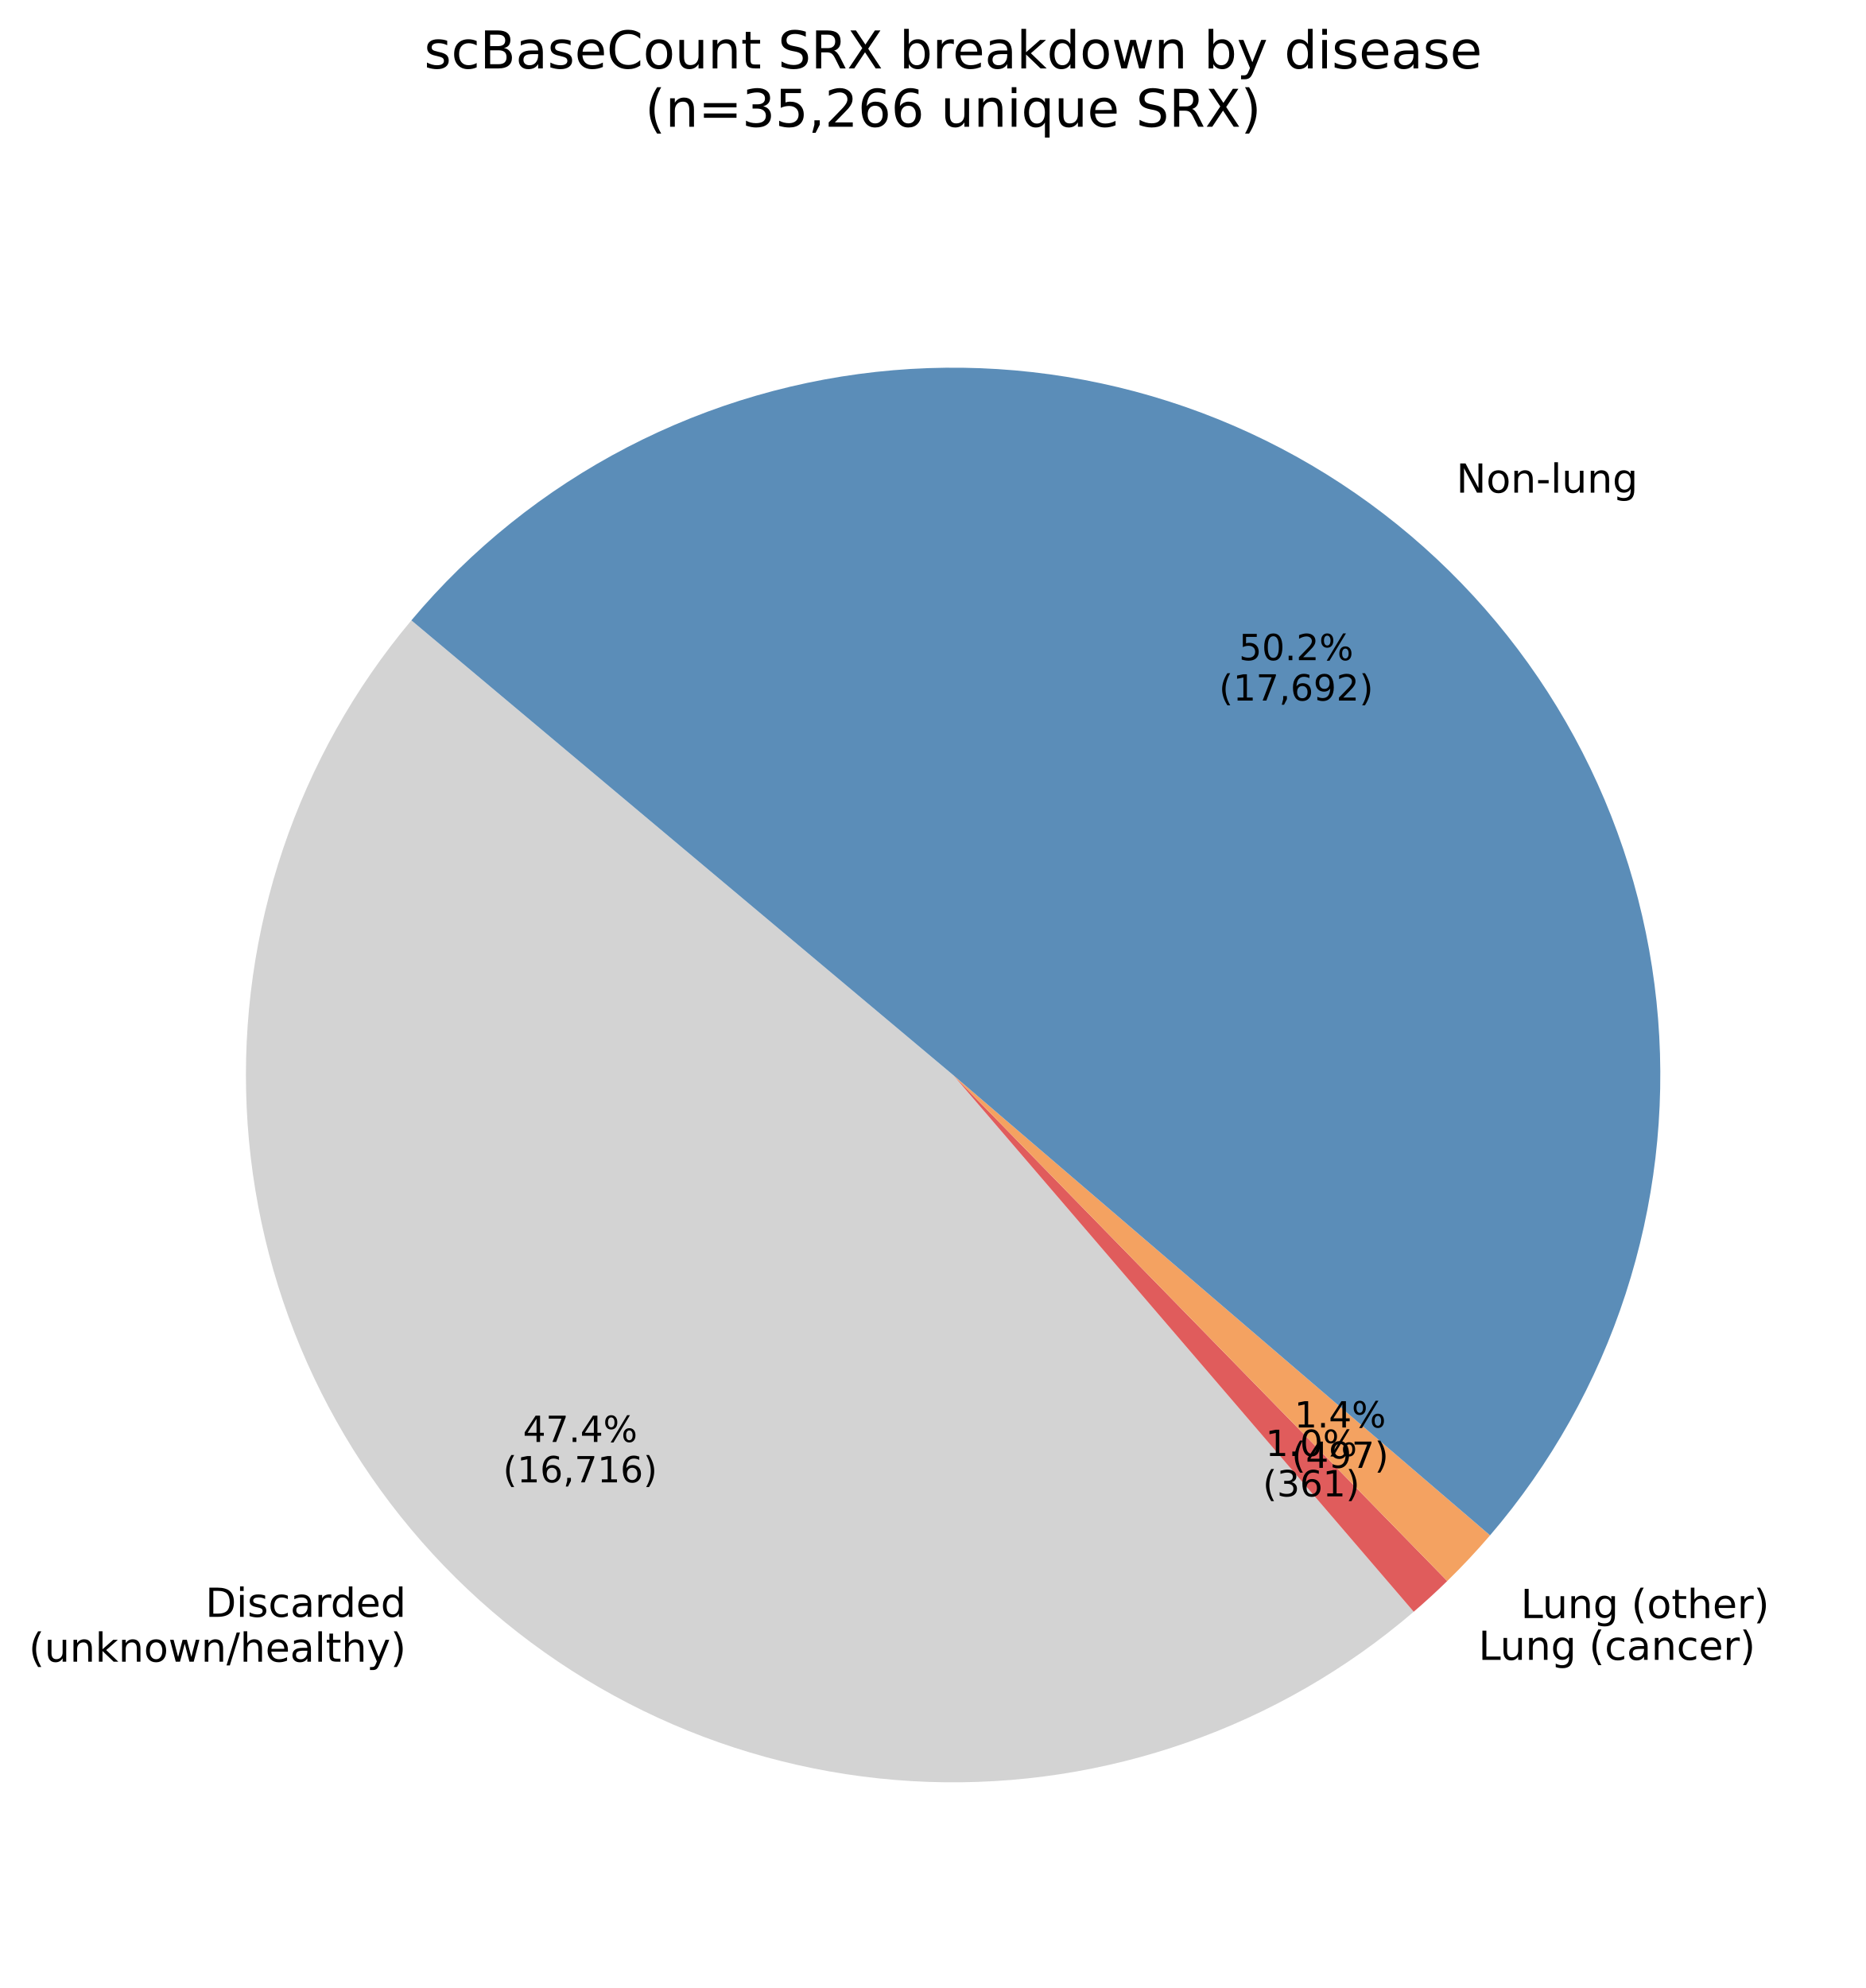
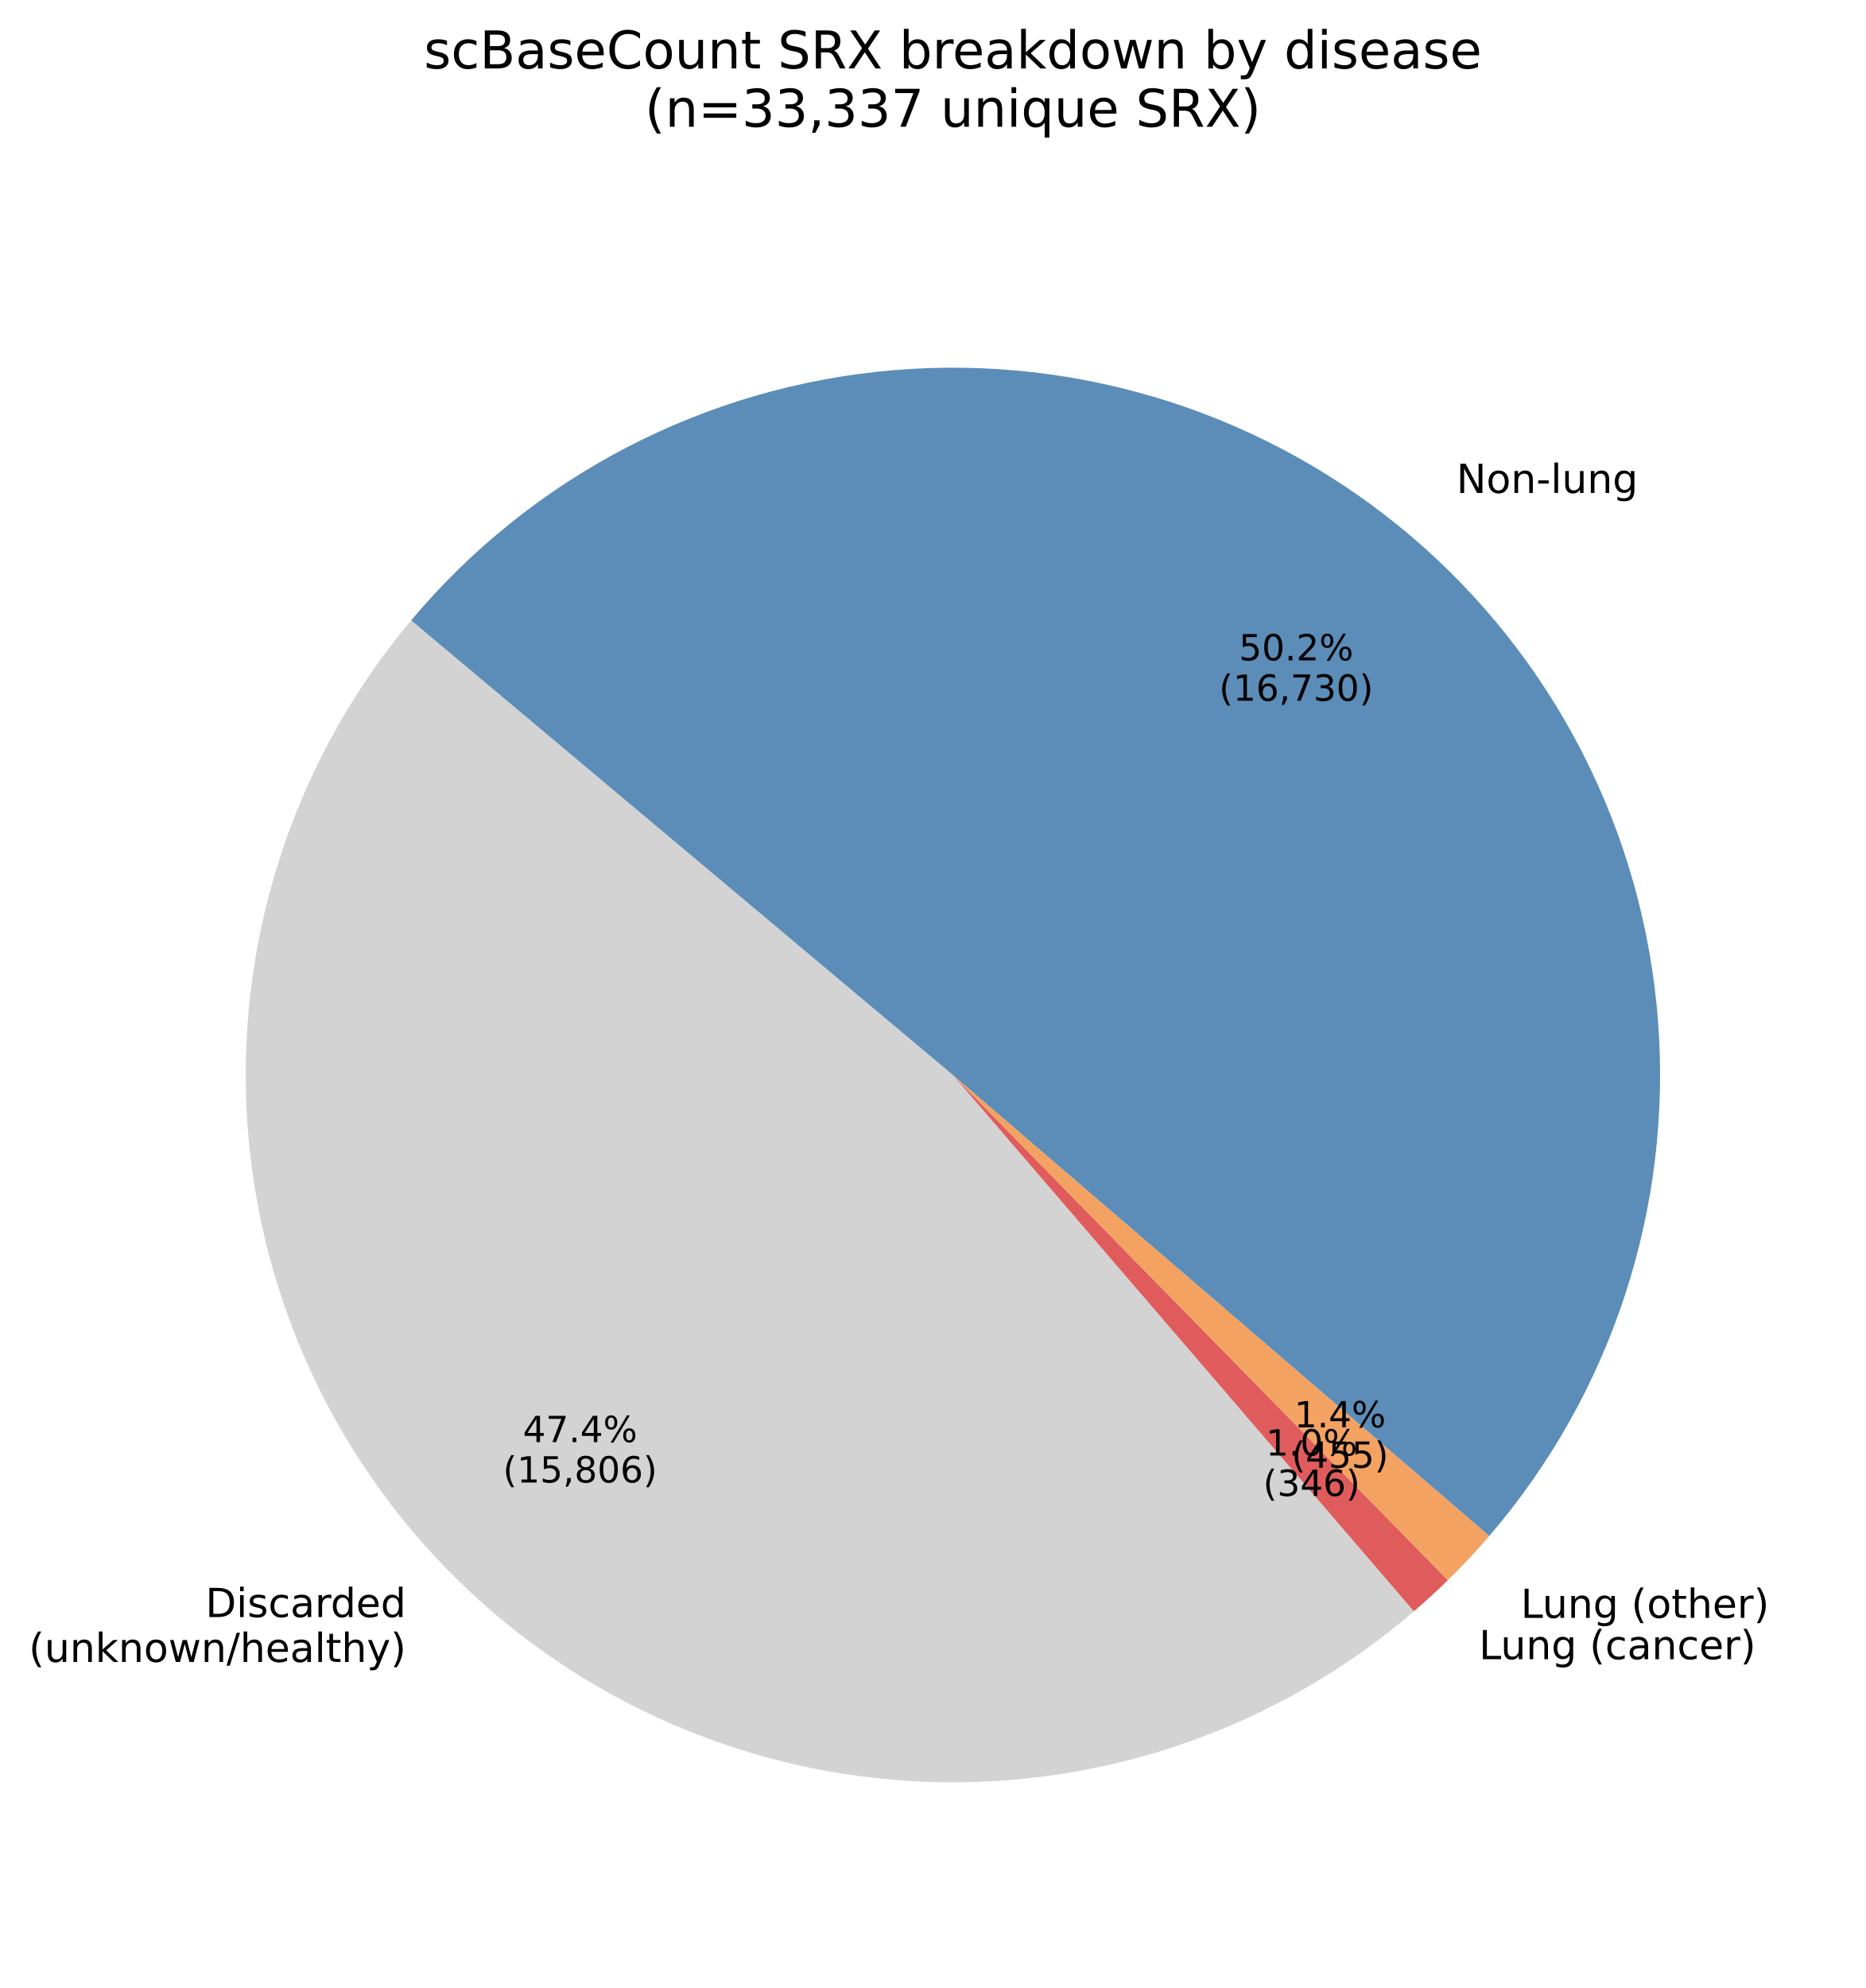
- <svg xmlns="http://www.w3.org/2000/svg" xmlns:xlink="http://www.w3.org/1999/xlink" width="465.801pt" height="496.179pt" viewBox="0 0 465.801 496.179" version="1.1">
+ <svg xmlns="http://www.w3.org/2000/svg" xmlns:xlink="http://www.w3.org/1999/xlink" width="465.744pt" height="496.179pt" viewBox="0 0 465.744 496.179" version="1.1">
  <defs>
    <style type="text/css">*{stroke-linejoin: round; stroke-linecap: butt}</style>
  </defs>
  <g id="figure_1">
    <g id="patch_1">
-       <path d="M 0 496.179  L 465.801 496.179  L 465.801 0  L 0 0  z " style="fill: #ffffff" />
+       <path d="M 0 496.179  L 465.744 496.179  L 465.744 0  L 0 0  z " style="fill: #ffffff" />
    </g>
    <g id="axes_1">
      <g id="patch_2">
-         <path d="M 102.693 154.831  C 74.209 188.777 59.525 232.234 61.581 276.499  C 63.638 320.765 82.287 362.673 113.796 393.832  C 145.305 424.991 187.418 443.172 231.704 444.735  C 275.99 446.297 319.28 431.129 352.906 402.269  L 237.929 268.307  z " style="fill: #d3d3d3" />
+         <path d="M 102.637 154.831  C 74.145 188.786 59.461 232.258 61.527 276.535  C 63.593 320.813 82.261 362.728 113.791 393.883  C 145.321 425.038 187.457 443.203 231.756 444.739  C 276.055 446.274 319.348 431.071 352.96 402.174  L 237.872 268.307  z " style="fill: #d3d3d3" />
      </g>
      <g id="patch_3">
-         <path d="M 352.906 402.269  C 354.343 401.036 355.759 399.78 357.154 398.502  C 358.55 397.224 359.925 395.924 361.279 394.602  L 237.929 268.307  z " style="fill: #e05c5c" />
+         <path d="M 352.96 402.174  C 354.415 400.924 355.849 399.649 357.262 398.351  C 358.676 397.054 360.068 395.733 361.438 394.39  L 237.872 268.307  z " style="fill: #e05c5c" />
      </g>
      <g id="patch_4">
-         <path d="M 361.279 394.602  C 363.143 392.781 364.966 390.92 366.748 389.018  C 368.529 387.117 370.269 385.177 371.964 383.199  L 237.929 268.307  z " style="fill: #f4a261" />
+         <path d="M 361.438 394.39  C 363.241 392.624 365.005 390.819 366.729 388.978  C 368.454 387.136 370.139 385.257 371.784 383.343  L 237.872 268.307  z " style="fill: #f4a261" />
      </g>
      <g id="patch_5">
-         <path d="M 371.964 383.199  C 387.102 365.538 398.602 345.058 405.8 322.939  C 412.999 300.82 415.755 277.495 413.91 254.308  C 412.066 231.12 405.657 208.524 395.052 187.822  C 384.447 167.119 369.854 148.715 352.114 133.67  C 334.374 118.625 313.834 107.233 291.678 100.151  C 269.521 93.069 246.182 90.435 223.005 92.401  C 199.827 94.368 177.265 100.896 156.618 111.609  C 135.972 122.323 117.645 137.012 102.693 154.831  L 237.929 268.307  z " style="fill: #5b8db8" />
+         <path d="M 371.784 383.343  C 386.946 365.693 398.47 345.218 405.692 323.098  C 412.914 300.978 415.692 277.647 413.865 254.45  C 412.039 231.253 405.644 208.645 395.049 187.928  C 384.455 167.211 369.868 148.791 352.13 133.731  C 334.392 118.672 313.851 107.266 291.69 100.173  C 269.528 93.079 246.182 90.437 222.996 92.397  C 199.81 94.358 177.239 100.884 156.583 111.598  C 135.928 122.313 117.594 137.006 102.637 154.831  L 237.872 268.307  z " style="fill: #5b8db8" />
      </g>
      <g id="matplotlib.axis_1" />
      <g id="matplotlib.axis_2" />
      <g id="text_1">
-         <g transform="translate(51.28281 403.5454) scale(0.1 -0.1)">
+         <g transform="translate(51.28281 403.6013) scale(0.1 -0.1)">
          <defs>
            <path id="DejaVuSans-44" d="M 1259 4147  L 1259 519  L 2022 519  Q 2988 519 3436 956  Q 3884 1394 3884 2338  Q 3884 3275 3436 3711  Q 2988 4147 2022 4147  L 1259 4147  z M 628 4666  L 1925 4666  Q 3281 4666 3915 4102  Q 4550 3538 4550 2338  Q 4550 1131 3912 565  Q 3275 0 1925 0  L 628 0  L 628 4666  z " transform="scale(0.015625)" />
            <path id="DejaVuSans-69" d="M 603 3500  L 1178 3500  L 1178 0  L 603 0  L 603 3500  z M 603 4863  L 1178 4863  L 1178 4134  L 603 4134  L 603 4863  z " transform="scale(0.015625)" />
            <path id="DejaVuSans-73" d="M 2834 3397  L 2834 2853  Q 2591 2978 2328 3040  Q 2066 3103 1784 3103  Q 1356 3103 1142 2972  Q 928 2841 928 2578  Q 928 2378 1081 2264  Q 1234 2150 1697 2047  L 1894 2003  Q 2506 1872 2764 1633  Q 3022 1394 3022 966  Q 3022 478 2636 193  Q 2250 -91 1575 -91  Q 1294 -91 989 -36  Q 684 19 347 128  L 347 722  Q 666 556 975 473  Q 1284 391 1588 391  Q 1994 391 2212 530  Q 2431 669 2431 922  Q 2431 1156 2273 1281  Q 2116 1406 1581 1522  L 1381 1569  Q 847 1681 609 1914  Q 372 2147 372 2553  Q 372 3047 722 3315  Q 1072 3584 1716 3584  Q 2034 3584 2315 3537  Q 2597 3491 2834 3397  z " transform="scale(0.015625)" />
            <path id="DejaVuSans-63" d="M 3122 3366  L 3122 2828  Q 2878 2963 2633 3030  Q 2388 3097 2138 3097  Q 1578 3097 1268 2742  Q 959 2388 959 1747  Q 959 1106 1268 751  Q 1578 397 2138 397  Q 2388 397 2633 464  Q 2878 531 3122 666  L 3122 134  Q 2881 22 2623 -34  Q 2366 -91 2075 -91  Q 1284 -91 818 406  Q 353 903 353 1747  Q 353 2603 823 3093  Q 1294 3584 2113 3584  Q 2378 3584 2631 3529  Q 2884 3475 3122 3366  z " transform="scale(0.015625)" />
            <path id="DejaVuSans-61" d="M 2194 1759  Q 1497 1759 1228 1600  Q 959 1441 959 1056  Q 959 750 1161 570  Q 1363 391 1709 391  Q 2188 391 2477 730  Q 2766 1069 2766 1631  L 2766 1759  L 2194 1759  z M 3341 1997  L 3341 0  L 2766 0  L 2766 531  Q 2569 213 2275 61  Q 1981 -91 1556 -91  Q 1019 -91 701 211  Q 384 513 384 1019  Q 384 1609 779 1909  Q 1175 2209 1959 2209  L 2766 2209  L 2766 2266  Q 2766 2663 2505 2880  Q 2244 3097 1772 3097  Q 1472 3097 1187 3025  Q 903 2953 641 2809  L 641 3341  Q 956 3463 1253 3523  Q 1550 3584 1831 3584  Q 2591 3584 2966 3190  Q 3341 2797 3341 1997  z " transform="scale(0.015625)" />
            <path id="DejaVuSans-72" d="M 2631 2963  Q 2534 3019 2420 3045  Q 2306 3072 2169 3072  Q 1681 3072 1420 2755  Q 1159 2438 1159 1844  L 1159 0  L 581 0  L 581 3500  L 1159 3500  L 1159 2956  Q 1341 3275 1631 3429  Q 1922 3584 2338 3584  Q 2397 3584 2469 3576  Q 2541 3569 2628 3553  L 2631 2963  z " transform="scale(0.015625)" />
            <path id="DejaVuSans-64" d="M 2906 2969  L 2906 4863  L 3481 4863  L 3481 0  L 2906 0  L 2906 525  Q 2725 213 2448 61  Q 2172 -91 1784 -91  Q 1150 -91 751 415  Q 353 922 353 1747  Q 353 2572 751 3078  Q 1150 3584 1784 3584  Q 2172 3584 2448 3432  Q 2725 3281 2906 2969  z M 947 1747  Q 947 1113 1208 752  Q 1469 391 1925 391  Q 2381 391 2643 752  Q 2906 1113 2906 1747  Q 2906 2381 2643 2742  Q 2381 3103 1925 3103  Q 1469 3103 1208 2742  Q 947 2381 947 1747  z " transform="scale(0.015625)" />
            <path id="DejaVuSans-65" d="M 3597 1894  L 3597 1613  L 953 1613  Q 991 1019 1311 708  Q 1631 397 2203 397  Q 2534 397 2845 478  Q 3156 559 3463 722  L 3463 178  Q 3153 47 2828 -22  Q 2503 -91 2169 -91  Q 1331 -91 842 396  Q 353 884 353 1716  Q 353 2575 817 3079  Q 1281 3584 2069 3584  Q 2775 3584 3186 3129  Q 3597 2675 3597 1894  z M 3022 2063  Q 3016 2534 2758 2815  Q 2500 3097 2075 3097  Q 1594 3097 1305 2825  Q 1016 2553 972 2059  L 3022 2063  z " transform="scale(0.015625)" />
          </defs>
          <use xlink:href="#DejaVuSans-44" />
          <use xlink:href="#DejaVuSans-69" transform="translate(77.00195 0)" />
          <use xlink:href="#DejaVuSans-73" transform="translate(104.7852 0)" />
          <use xlink:href="#DejaVuSans-63" transform="translate(156.8848 0)" />
          <use xlink:href="#DejaVuSans-61" transform="translate(211.8652 0)" />
          <use xlink:href="#DejaVuSans-72" transform="translate(273.1445 0)" />
          <use xlink:href="#DejaVuSans-64" transform="translate(312.5078 0)" />
          <use xlink:href="#DejaVuSans-65" transform="translate(375.9844 0)" />
          <use xlink:href="#DejaVuSans-64" transform="translate(437.5078 0)" />
        </g>
-         <g transform="translate(7.2 414.7432) scale(0.1 -0.1)">
+         <g transform="translate(7.2 414.7991) scale(0.1 -0.1)">
          <defs>
            <path id="DejaVuSans-28" d="M 1984 4856  Q 1566 4138 1362 3434  Q 1159 2731 1159 2009  Q 1159 1288 1364 580  Q 1569 -128 1984 -844  L 1484 -844  Q 1016 -109 783 600  Q 550 1309 550 2009  Q 550 2706 781 3412  Q 1013 4119 1484 4856  L 1984 4856  z " transform="scale(0.015625)" />
            <path id="DejaVuSans-75" d="M 544 1381  L 544 3500  L 1119 3500  L 1119 1403  Q 1119 906 1312 657  Q 1506 409 1894 409  Q 2359 409 2629 706  Q 2900 1003 2900 1516  L 2900 3500  L 3475 3500  L 3475 0  L 2900 0  L 2900 538  Q 2691 219 2414 64  Q 2138 -91 1772 -91  Q 1169 -91 856 284  Q 544 659 544 1381  z M 1991 3584  L 1991 3584  z " transform="scale(0.015625)" />
            <path id="DejaVuSans-6e" d="M 3513 2113  L 3513 0  L 2938 0  L 2938 2094  Q 2938 2591 2744 2837  Q 2550 3084 2163 3084  Q 1697 3084 1428 2787  Q 1159 2491 1159 1978  L 1159 0  L 581 0  L 581 3500  L 1159 3500  L 1159 2956  Q 1366 3272 1645 3428  Q 1925 3584 2291 3584  Q 2894 3584 3203 3211  Q 3513 2838 3513 2113  z " transform="scale(0.015625)" />
            <path id="DejaVuSans-6b" d="M 581 4863  L 1159 4863  L 1159 1991  L 2875 3500  L 3609 3500  L 1753 1863  L 3688 0  L 2938 0  L 1159 1709  L 1159 0  L 581 0  L 581 4863  z " transform="scale(0.015625)" />
            <path id="DejaVuSans-6f" d="M 1959 3097  Q 1497 3097 1228 2736  Q 959 2375 959 1747  Q 959 1119 1226 758  Q 1494 397 1959 397  Q 2419 397 2687 759  Q 2956 1122 2956 1747  Q 2956 2369 2687 2733  Q 2419 3097 1959 3097  z M 1959 3584  Q 2709 3584 3137 3096  Q 3566 2609 3566 1747  Q 3566 888 3137 398  Q 2709 -91 1959 -91  Q 1206 -91 779 398  Q 353 888 353 1747  Q 353 2609 779 3096  Q 1206 3584 1959 3584  z " transform="scale(0.015625)" />
            <path id="DejaVuSans-77" d="M 269 3500  L 844 3500  L 1563 769  L 2278 3500  L 2956 3500  L 3675 769  L 4391 3500  L 4966 3500  L 4050 0  L 3372 0  L 2619 2869  L 1863 0  L 1184 0  L 269 3500  z " transform="scale(0.015625)" />
            <path id="DejaVuSans-2f" d="M 1625 4666  L 2156 4666  L 531 -594  L 0 -594  L 1625 4666  z " transform="scale(0.015625)" />
            <path id="DejaVuSans-68" d="M 3513 2113  L 3513 0  L 2938 0  L 2938 2094  Q 2938 2591 2744 2837  Q 2550 3084 2163 3084  Q 1697 3084 1428 2787  Q 1159 2491 1159 1978  L 1159 0  L 581 0  L 581 4863  L 1159 4863  L 1159 2956  Q 1366 3272 1645 3428  Q 1925 3584 2291 3584  Q 2894 3584 3203 3211  Q 3513 2838 3513 2113  z " transform="scale(0.015625)" />
            <path id="DejaVuSans-6c" d="M 603 4863  L 1178 4863  L 1178 0  L 603 0  L 603 4863  z " transform="scale(0.015625)" />
            <path id="DejaVuSans-74" d="M 1172 4494  L 1172 3500  L 2356 3500  L 2356 3053  L 1172 3053  L 1172 1153  Q 1172 725 1289 603  Q 1406 481 1766 481  L 2356 481  L 2356 0  L 1766 0  Q 1100 0 847 248  Q 594 497 594 1153  L 594 3053  L 172 3053  L 172 3500  L 594 3500  L 594 4494  L 1172 4494  z " transform="scale(0.015625)" />
            <path id="DejaVuSans-79" d="M 2059 -325  Q 1816 -950 1584 -1140  Q 1353 -1331 966 -1331  L 506 -1331  L 506 -850  L 844 -850  Q 1081 -850 1212 -737  Q 1344 -625 1503 -206  L 1606 56  L 191 3500  L 800 3500  L 1894 763  L 2988 3500  L 3597 3500  L 2059 -325  z " transform="scale(0.015625)" />
            <path id="DejaVuSans-29" d="M 513 4856  L 1013 4856  Q 1481 4119 1714 3412  Q 1947 2706 1947 2009  Q 1947 1309 1714 600  Q 1481 -109 1013 -844  L 513 -844  Q 928 -128 1133 580  Q 1338 1288 1338 2009  Q 1338 2731 1133 3434  Q 928 4138 513 4856  z " transform="scale(0.015625)" />
          </defs>
          <use xlink:href="#DejaVuSans-28" />
          <use xlink:href="#DejaVuSans-75" transform="translate(39.01367 0)" />
          <use xlink:href="#DejaVuSans-6e" transform="translate(102.3926 0)" />
          <use xlink:href="#DejaVuSans-6b" transform="translate(165.7715 0)" />
          <use xlink:href="#DejaVuSans-6e" transform="translate(223.6816 0)" />
          <use xlink:href="#DejaVuSans-6f" transform="translate(287.0605 0)" />
          <use xlink:href="#DejaVuSans-77" transform="translate(348.2422 0)" />
          <use xlink:href="#DejaVuSans-6e" transform="translate(430.0293 0)" />
          <use xlink:href="#DejaVuSans-2f" transform="translate(493.4082 0)" />
          <use xlink:href="#DejaVuSans-68" transform="translate(527.0996 0)" />
          <use xlink:href="#DejaVuSans-65" transform="translate(590.4785 0)" />
          <use xlink:href="#DejaVuSans-61" transform="translate(652.002 0)" />
          <use xlink:href="#DejaVuSans-6c" transform="translate(713.2812 0)" />
          <use xlink:href="#DejaVuSans-74" transform="translate(741.0645 0)" />
          <use xlink:href="#DejaVuSans-68" transform="translate(780.2734 0)" />
          <use xlink:href="#DejaVuSans-79" transform="translate(843.6523 0)" />
          <use xlink:href="#DejaVuSans-29" transform="translate(902.832 0)" />
        </g>
      </g>
      <g id="text_2">
-         <g transform="translate(130.534 359.8955) scale(0.09 -0.09)">
+         <g transform="translate(130.516 359.9336) scale(0.09 -0.09)">
          <defs>
            <path id="DejaVuSans-34" d="M 2419 4116  L 825 1625  L 2419 1625  L 2419 4116  z M 2253 4666  L 3047 4666  L 3047 1625  L 3713 1625  L 3713 1100  L 3047 1100  L 3047 0  L 2419 0  L 2419 1100  L 313 1100  L 313 1709  L 2253 4666  z " transform="scale(0.015625)" />
            <path id="DejaVuSans-37" d="M 525 4666  L 3525 4666  L 3525 4397  L 1831 0  L 1172 0  L 2766 4134  L 525 4134  L 525 4666  z " transform="scale(0.015625)" />
            <path id="DejaVuSans-2e" d="M 684 794  L 1344 794  L 1344 0  L 684 0  L 684 794  z " transform="scale(0.015625)" />
            <path id="DejaVuSans-25" d="M 4653 2053  Q 4381 2053 4226 1822  Q 4072 1591 4072 1178  Q 4072 772 4226 539  Q 4381 306 4653 306  Q 4919 306 5073 539  Q 5228 772 5228 1178  Q 5228 1588 5073 1820  Q 4919 2053 4653 2053  z M 4653 2450  Q 5147 2450 5437 2106  Q 5728 1763 5728 1178  Q 5728 594 5436 251  Q 5144 -91 4653 -91  Q 4153 -91 3862 251  Q 3572 594 3572 1178  Q 3572 1766 3864 2108  Q 4156 2450 4653 2450  z M 1428 4353  Q 1159 4353 1004 4120  Q 850 3888 850 3481  Q 850 3069 1003 2837  Q 1156 2606 1428 2606  Q 1700 2606 1854 2837  Q 2009 3069 2009 3481  Q 2009 3884 1853 4118  Q 1697 4353 1428 4353  z M 4250 4750  L 4750 4750  L 1831 -91  L 1331 -91  L 4250 4750  z M 1428 4750  Q 1922 4750 2215 4408  Q 2509 4066 2509 3481  Q 2509 2891 2217 2550  Q 1925 2209 1428 2209  Q 931 2209 642 2551  Q 353 2894 353 3481  Q 353 4063 643 4406  Q 934 4750 1428 4750  z " transform="scale(0.015625)" />
          </defs>
          <use xlink:href="#DejaVuSans-34" />
          <use xlink:href="#DejaVuSans-37" transform="translate(63.62305 0)" />
          <use xlink:href="#DejaVuSans-2e" transform="translate(127.2461 0)" />
          <use xlink:href="#DejaVuSans-34" transform="translate(159.0332 0)" />
          <use xlink:href="#DejaVuSans-25" transform="translate(222.6562 0)" />
        </g>
-         <g transform="translate(125.5721 369.9735) scale(0.09 -0.09)">
+         <g transform="translate(125.5541 370.0116) scale(0.09 -0.09)">
          <defs>
            <path id="DejaVuSans-31" d="M 794 531  L 1825 531  L 1825 4091  L 703 3866  L 703 4441  L 1819 4666  L 2450 4666  L 2450 531  L 3481 531  L 3481 0  L 794 0  L 794 531  z " transform="scale(0.015625)" />
+             <path id="DejaVuSans-35" d="M 691 4666  L 3169 4666  L 3169 4134  L 1269 4134  L 1269 2991  Q 1406 3038 1543 3061  Q 1681 3084 1819 3084  Q 2600 3084 3056 2656  Q 3513 2228 3513 1497  Q 3513 744 3044 326  Q 2575 -91 1722 -91  Q 1428 -91 1123 -41  Q 819 9 494 109  L 494 744  Q 775 591 1075 516  Q 1375 441 1709 441  Q 2250 441 2565 725  Q 2881 1009 2881 1497  Q 2881 1984 2565 2268  Q 2250 2553 1709 2553  Q 1456 2553 1204 2497  Q 953 2441 691 2322  L 691 4666  z " transform="scale(0.015625)" />
+             <path id="DejaVuSans-2c" d="M 750 794  L 1409 794  L 1409 256  L 897 -744  L 494 -744  L 750 256  L 750 794  z " transform="scale(0.015625)" />
+             <path id="DejaVuSans-38" d="M 2034 2216  Q 1584 2216 1326 1975  Q 1069 1734 1069 1313  Q 1069 891 1326 650  Q 1584 409 2034 409  Q 2484 409 2743 651  Q 3003 894 3003 1313  Q 3003 1734 2745 1975  Q 2488 2216 2034 2216  z M 1403 2484  Q 997 2584 770 2862  Q 544 3141 544 3541  Q 544 4100 942 4425  Q 1341 4750 2034 4750  Q 2731 4750 3128 4425  Q 3525 4100 3525 3541  Q 3525 3141 3298 2862  Q 3072 2584 2669 2484  Q 3125 2378 3379 2068  Q 3634 1759 3634 1313  Q 3634 634 3220 271  Q 2806 -91 2034 -91  Q 1263 -91 848 271  Q 434 634 434 1313  Q 434 1759 690 2068  Q 947 2378 1403 2484  z M 1172 3481  Q 1172 3119 1398 2916  Q 1625 2713 2034 2713  Q 2441 2713 2670 2916  Q 2900 3119 2900 3481  Q 2900 3844 2670 4047  Q 2441 4250 2034 4250  Q 1625 4250 1398 4047  Q 1172 3844 1172 3481  z " transform="scale(0.015625)" />
+             <path id="DejaVuSans-30" d="M 2034 4250  Q 1547 4250 1301 3770  Q 1056 3291 1056 2328  Q 1056 1369 1301 889  Q 1547 409 2034 409  Q 2525 409 2770 889  Q 3016 1369 3016 2328  Q 3016 3291 2770 3770  Q 2525 4250 2034 4250  z M 2034 4750  Q 2819 4750 3233 4129  Q 3647 3509 3647 2328  Q 3647 1150 3233 529  Q 2819 -91 2034 -91  Q 1250 -91 836 529  Q 422 1150 422 2328  Q 422 3509 836 4129  Q 1250 4750 2034 4750  z " transform="scale(0.015625)" />
            <path id="DejaVuSans-36" d="M 2113 2584  Q 1688 2584 1439 2293  Q 1191 2003 1191 1497  Q 1191 994 1439 701  Q 1688 409 2113 409  Q 2538 409 2786 701  Q 3034 994 3034 1497  Q 3034 2003 2786 2293  Q 2538 2584 2113 2584  z M 3366 4563  L 3366 3988  Q 3128 4100 2886 4159  Q 2644 4219 2406 4219  Q 1781 4219 1451 3797  Q 1122 3375 1075 2522  Q 1259 2794 1537 2939  Q 1816 3084 2150 3084  Q 2853 3084 3261 2657  Q 3669 2231 3669 1497  Q 3669 778 3244 343  Q 2819 -91 2113 -91  Q 1303 -91 875 529  Q 447 1150 447 2328  Q 447 3434 972 4092  Q 1497 4750 2381 4750  Q 2619 4750 2861 4703  Q 3103 4656 3366 4563  z " transform="scale(0.015625)" />
-             <path id="DejaVuSans-2c" d="M 750 794  L 1409 794  L 1409 256  L 897 -744  L 494 -744  L 750 256  L 750 794  z " transform="scale(0.015625)" />
          </defs>
          <use xlink:href="#DejaVuSans-28" />
          <use xlink:href="#DejaVuSans-31" transform="translate(39.01367 0)" />
-           <use xlink:href="#DejaVuSans-36" transform="translate(102.6367 0)" />
+           <use xlink:href="#DejaVuSans-35" transform="translate(102.6367 0)" />
          <use xlink:href="#DejaVuSans-2c" transform="translate(166.2598 0)" />
-           <use xlink:href="#DejaVuSans-37" transform="translate(198.0469 0)" />
-           <use xlink:href="#DejaVuSans-31" transform="translate(261.6699 0)" />
+           <use xlink:href="#DejaVuSans-38" transform="translate(198.0469 0)" />
+           <use xlink:href="#DejaVuSans-30" transform="translate(261.6699 0)" />
          <use xlink:href="#DejaVuSans-36" transform="translate(325.293 0)" />
          <use xlink:href="#DejaVuSans-29" transform="translate(388.916 0)" />
        </g>
      </g>
      <g id="text_3">
-         <g transform="translate(369.0769 414.2812) scale(0.1 -0.1)">
+         <g transform="translate(369.2015 414.1152) scale(0.1 -0.1)">
          <defs>
            <path id="DejaVuSans-4c" d="M 628 4666  L 1259 4666  L 1259 531  L 3531 531  L 3531 0  L 628 0  L 628 4666  z " transform="scale(0.015625)" />
            <path id="DejaVuSans-67" d="M 2906 1791  Q 2906 2416 2648 2759  Q 2391 3103 1925 3103  Q 1463 3103 1205 2759  Q 947 2416 947 1791  Q 947 1169 1205 825  Q 1463 481 1925 481  Q 2391 481 2648 825  Q 2906 1169 2906 1791  z M 3481 434  Q 3481 -459 3084 -895  Q 2688 -1331 1869 -1331  Q 1566 -1331 1297 -1286  Q 1028 -1241 775 -1147  L 775 -588  Q 1028 -725 1275 -790  Q 1522 -856 1778 -856  Q 2344 -856 2625 -561  Q 2906 -266 2906 331  L 2906 616  Q 2728 306 2450 153  Q 2172 0 1784 0  Q 1141 0 747 490  Q 353 981 353 1791  Q 353 2603 747 3093  Q 1141 3584 1784 3584  Q 2172 3584 2450 3431  Q 2728 3278 2906 2969  L 2906 3500  L 3481 3500  L 3481 434  z " transform="scale(0.015625)" />
            <path id="DejaVuSans-20" transform="scale(0.015625)" />
          </defs>
          <use xlink:href="#DejaVuSans-4c" />
          <use xlink:href="#DejaVuSans-75" transform="translate(53.96289 0)" />
          <use xlink:href="#DejaVuSans-6e" transform="translate(117.3418 0)" />
          <use xlink:href="#DejaVuSans-67" transform="translate(180.7207 0)" />
          <use xlink:href="#DejaVuSans-20" transform="translate(244.1973 0)" />
          <use xlink:href="#DejaVuSans-28" transform="translate(275.9844 0)" />
          <use xlink:href="#DejaVuSans-63" transform="translate(314.998 0)" />
          <use xlink:href="#DejaVuSans-61" transform="translate(369.9785 0)" />
          <use xlink:href="#DejaVuSans-6e" transform="translate(431.2578 0)" />
          <use xlink:href="#DejaVuSans-63" transform="translate(494.6367 0)" />
          <use xlink:href="#DejaVuSans-65" transform="translate(549.6172 0)" />
          <use xlink:href="#DejaVuSans-72" transform="translate(611.1406 0)" />
          <use xlink:href="#DejaVuSans-29" transform="translate(652.2539 0)" />
        </g>
      </g>
      <g id="text_4">
-         <g transform="translate(315.9158 363.3979) scale(0.09 -0.09)">
-           <defs>
-             <path id="DejaVuSans-30" d="M 2034 4250  Q 1547 4250 1301 3770  Q 1056 3291 1056 2328  Q 1056 1369 1301 889  Q 1547 409 2034 409  Q 2525 409 2770 889  Q 3016 1369 3016 2328  Q 3016 3291 2770 3770  Q 2525 4250 2034 4250  z M 2034 4750  Q 2819 4750 3233 4129  Q 3647 3509 3647 2328  Q 3647 1150 3233 529  Q 2819 -91 2034 -91  Q 1250 -91 836 529  Q 422 1150 422 2328  Q 422 3509 836 4129  Q 1250 4750 2034 4750  z " transform="scale(0.015625)" />
-           </defs>
+         <g transform="translate(315.9828 363.2847) scale(0.09 -0.09)">
          <use xlink:href="#DejaVuSans-31" />
          <use xlink:href="#DejaVuSans-2e" transform="translate(63.62305 0)" />
          <use xlink:href="#DejaVuSans-30" transform="translate(95.41016 0)" />
          <use xlink:href="#DejaVuSans-25" transform="translate(159.0332 0)" />
        </g>
-         <g transform="translate(315.2472 373.476) scale(0.09 -0.09)">
+         <g transform="translate(315.3141 373.3628) scale(0.09 -0.09)">
          <defs>
            <path id="DejaVuSans-33" d="M 2597 2516  Q 3050 2419 3304 2112  Q 3559 1806 3559 1356  Q 3559 666 3084 287  Q 2609 -91 1734 -91  Q 1441 -91 1130 -33  Q 819 25 488 141  L 488 750  Q 750 597 1062 519  Q 1375 441 1716 441  Q 2309 441 2620 675  Q 2931 909 2931 1356  Q 2931 1769 2642 2001  Q 2353 2234 1838 2234  L 1294 2234  L 1294 2753  L 1863 2753  Q 2328 2753 2575 2939  Q 2822 3125 2822 3475  Q 2822 3834 2567 4026  Q 2313 4219 1838 4219  Q 1578 4219 1281 4162  Q 984 4106 628 3988  L 628 4550  Q 988 4650 1302 4700  Q 1616 4750 1894 4750  Q 2613 4750 3031 4423  Q 3450 4097 3450 3541  Q 3450 3153 3228 2886  Q 3006 2619 2597 2516  z " transform="scale(0.015625)" />
          </defs>
          <use xlink:href="#DejaVuSans-28" />
          <use xlink:href="#DejaVuSans-33" transform="translate(39.01367 0)" />
-           <use xlink:href="#DejaVuSans-36" transform="translate(102.6367 0)" />
-           <use xlink:href="#DejaVuSans-31" transform="translate(166.2598 0)" />
+           <use xlink:href="#DejaVuSans-34" transform="translate(102.6367 0)" />
+           <use xlink:href="#DejaVuSans-36" transform="translate(166.2598 0)" />
          <use xlink:href="#DejaVuSans-29" transform="translate(229.8828 0)" />
        </g>
      </g>
      <g id="text_5">
-         <g transform="translate(379.6297 403.8488) scale(0.1 -0.1)">
+         <g transform="translate(379.6152 403.804) scale(0.1 -0.1)">
          <use xlink:href="#DejaVuSans-4c" />
          <use xlink:href="#DejaVuSans-75" transform="translate(53.96289 0)" />
          <use xlink:href="#DejaVuSans-6e" transform="translate(117.3418 0)" />
          <use xlink:href="#DejaVuSans-67" transform="translate(180.7207 0)" />
          <use xlink:href="#DejaVuSans-20" transform="translate(244.1973 0)" />
          <use xlink:href="#DejaVuSans-28" transform="translate(275.9844 0)" />
          <use xlink:href="#DejaVuSans-6f" transform="translate(314.998 0)" />
          <use xlink:href="#DejaVuSans-74" transform="translate(376.1797 0)" />
          <use xlink:href="#DejaVuSans-68" transform="translate(415.3887 0)" />
          <use xlink:href="#DejaVuSans-65" transform="translate(478.7676 0)" />
          <use xlink:href="#DejaVuSans-72" transform="translate(540.291 0)" />
          <use xlink:href="#DejaVuSans-29" transform="translate(581.4043 0)" />
        </g>
      </g>
      <g id="text_6">
-         <g transform="translate(323.1109 356.2849) scale(0.09 -0.09)">
+         <g transform="translate(323.083 356.2544) scale(0.09 -0.09)">
          <use xlink:href="#DejaVuSans-31" />
          <use xlink:href="#DejaVuSans-2e" transform="translate(63.62305 0)" />
          <use xlink:href="#DejaVuSans-34" transform="translate(95.41016 0)" />
          <use xlink:href="#DejaVuSans-25" transform="translate(159.0332 0)" />
        </g>
-         <g transform="translate(322.4423 366.363) scale(0.09 -0.09)">
-           <defs>
-             <path id="DejaVuSans-39" d="M 703 97  L 703 672  Q 941 559 1184 500  Q 1428 441 1663 441  Q 2288 441 2617 861  Q 2947 1281 2994 2138  Q 2813 1869 2534 1725  Q 2256 1581 1919 1581  Q 1219 1581 811 2004  Q 403 2428 403 3163  Q 403 3881 828 4315  Q 1253 4750 1959 4750  Q 2769 4750 3195 4129  Q 3622 3509 3622 2328  Q 3622 1225 3098 567  Q 2575 -91 1691 -91  Q 1453 -91 1209 -44  Q 966 3 703 97  z M 1959 2075  Q 2384 2075 2632 2365  Q 2881 2656 2881 3163  Q 2881 3666 2632 3958  Q 2384 4250 1959 4250  Q 1534 4250 1286 3958  Q 1038 3666 1038 3163  Q 1038 2656 1286 2365  Q 1534 2075 1959 2075  z " transform="scale(0.015625)" />
-           </defs>
+         <g transform="translate(322.4144 366.3324) scale(0.09 -0.09)">
          <use xlink:href="#DejaVuSans-28" />
          <use xlink:href="#DejaVuSans-34" transform="translate(39.01367 0)" />
-           <use xlink:href="#DejaVuSans-39" transform="translate(102.6367 0)" />
-           <use xlink:href="#DejaVuSans-37" transform="translate(166.2598 0)" />
+           <use xlink:href="#DejaVuSans-35" transform="translate(102.6367 0)" />
+           <use xlink:href="#DejaVuSans-35" transform="translate(166.2598 0)" />
          <use xlink:href="#DejaVuSans-29" transform="translate(229.8828 0)" />
        </g>
      </g>
      <g id="text_7">
-         <g transform="translate(363.5326 122.9653) scale(0.1 -0.1)">
+         <g transform="translate(363.5562 123.0333) scale(0.1 -0.1)">
          <defs>
            <path id="DejaVuSans-4e" d="M 628 4666  L 1478 4666  L 3547 763  L 3547 4666  L 4159 4666  L 4159 0  L 3309 0  L 1241 3903  L 1241 0  L 628 0  L 628 4666  z " transform="scale(0.015625)" />
            <path id="DejaVuSans-2d" d="M 313 2009  L 1997 2009  L 1997 1497  L 313 1497  L 313 2009  z " transform="scale(0.015625)" />
          </defs>
          <use xlink:href="#DejaVuSans-4e" />
          <use xlink:href="#DejaVuSans-6f" transform="translate(74.80469 0)" />
          <use xlink:href="#DejaVuSans-6e" transform="translate(135.9863 0)" />
          <use xlink:href="#DejaVuSans-2d" transform="translate(199.3652 0)" />
          <use xlink:href="#DejaVuSans-6c" transform="translate(235.4492 0)" />
          <use xlink:href="#DejaVuSans-75" transform="translate(263.2324 0)" />
          <use xlink:href="#DejaVuSans-6e" transform="translate(326.6113 0)" />
          <use xlink:href="#DejaVuSans-67" transform="translate(389.9902 0)" />
        </g>
      </g>
      <g id="text_8">
-         <g transform="translate(309.2725 164.7735) scale(0.09 -0.09)">
-           <defs>
-             <path id="DejaVuSans-35" d="M 691 4666  L 3169 4666  L 3169 4134  L 1269 4134  L 1269 2991  Q 1406 3038 1543 3061  Q 1681 3084 1819 3084  Q 2600 3084 3056 2656  Q 3513 2228 3513 1497  Q 3513 744 3044 326  Q 2575 -91 1722 -91  Q 1428 -91 1123 -41  Q 819 9 494 109  L 494 744  Q 775 591 1075 516  Q 1375 441 1709 441  Q 2250 441 2565 725  Q 2881 1009 2881 1497  Q 2881 1984 2565 2268  Q 2250 2553 1709 2553  Q 1456 2553 1204 2497  Q 953 2441 691 2322  L 691 4666  z " transform="scale(0.015625)" />
+         <g transform="translate(309.2706 164.8198) scale(0.09 -0.09)">
+           <defs>
            <path id="DejaVuSans-32" d="M 1228 531  L 3431 531  L 3431 0  L 469 0  L 469 531  Q 828 903 1448 1529  Q 2069 2156 2228 2338  Q 2531 2678 2651 2914  Q 2772 3150 2772 3378  Q 2772 3750 2511 3984  Q 2250 4219 1831 4219  Q 1534 4219 1204 4116  Q 875 4013 500 3803  L 500 4441  Q 881 4594 1212 4672  Q 1544 4750 1819 4750  Q 2544 4750 2975 4387  Q 3406 4025 3406 3419  Q 3406 3131 3298 2873  Q 3191 2616 2906 2266  Q 2828 2175 2409 1742  Q 1991 1309 1228 531  z " transform="scale(0.015625)" />
          </defs>
          <use xlink:href="#DejaVuSans-35" />
          <use xlink:href="#DejaVuSans-30" transform="translate(63.62305 0)" />
          <use xlink:href="#DejaVuSans-2e" transform="translate(127.2461 0)" />
          <use xlink:href="#DejaVuSans-32" transform="translate(159.0332 0)" />
          <use xlink:href="#DejaVuSans-25" transform="translate(222.6562 0)" />
        </g>
-         <g transform="translate(304.3106 174.8515) scale(0.09 -0.09)">
+         <g transform="translate(304.3087 174.8978) scale(0.09 -0.09)">
          <use xlink:href="#DejaVuSans-28" />
          <use xlink:href="#DejaVuSans-31" transform="translate(39.01367 0)" />
-           <use xlink:href="#DejaVuSans-37" transform="translate(102.6367 0)" />
+           <use xlink:href="#DejaVuSans-36" transform="translate(102.6367 0)" />
          <use xlink:href="#DejaVuSans-2c" transform="translate(166.2598 0)" />
-           <use xlink:href="#DejaVuSans-36" transform="translate(198.0469 0)" />
-           <use xlink:href="#DejaVuSans-39" transform="translate(261.6699 0)" />
-           <use xlink:href="#DejaVuSans-32" transform="translate(325.293 0)" />
+           <use xlink:href="#DejaVuSans-37" transform="translate(198.0469 0)" />
+           <use xlink:href="#DejaVuSans-33" transform="translate(261.6699 0)" />
+           <use xlink:href="#DejaVuSans-30" transform="translate(325.293 0)" />
          <use xlink:href="#DejaVuSans-29" transform="translate(388.916 0)" />
        </g>
      </g>
      <g id="text_9">
-         <g transform="translate(105.8803 17.07797) scale(0.13 -0.13)">
+         <g transform="translate(105.8238 17.07797) scale(0.13 -0.13)">
          <defs>
            <path id="DejaVuSans-42" d="M 1259 2228  L 1259 519  L 2272 519  Q 2781 519 3026 730  Q 3272 941 3272 1375  Q 3272 1813 3026 2020  Q 2781 2228 2272 2228  L 1259 2228  z M 1259 4147  L 1259 2741  L 2194 2741  Q 2656 2741 2882 2914  Q 3109 3088 3109 3444  Q 3109 3797 2882 3972  Q 2656 4147 2194 4147  L 1259 4147  z M 628 4666  L 2241 4666  Q 2963 4666 3353 4366  Q 3744 4066 3744 3513  Q 3744 3084 3544 2831  Q 3344 2578 2956 2516  Q 3422 2416 3680 2098  Q 3938 1781 3938 1306  Q 3938 681 3513 340  Q 3088 0 2303 0  L 628 0  L 628 4666  z " transform="scale(0.015625)" />
            <path id="DejaVuSans-43" d="M 4122 4306  L 4122 3641  Q 3803 3938 3442 4084  Q 3081 4231 2675 4231  Q 1875 4231 1450 3742  Q 1025 3253 1025 2328  Q 1025 1406 1450 917  Q 1875 428 2675 428  Q 3081 428 3442 575  Q 3803 722 4122 1019  L 4122 359  Q 3791 134 3420 21  Q 3050 -91 2638 -91  Q 1578 -91 968 557  Q 359 1206 359 2328  Q 359 3453 968 4101  Q 1578 4750 2638 4750  Q 3056 4750 3426 4639  Q 3797 4528 4122 4306  z " transform="scale(0.015625)" />
            <path id="DejaVuSans-53" d="M 3425 4513  L 3425 3897  Q 3066 4069 2747 4153  Q 2428 4238 2131 4238  Q 1616 4238 1336 4038  Q 1056 3838 1056 3469  Q 1056 3159 1242 3001  Q 1428 2844 1947 2747  L 2328 2669  Q 3034 2534 3370 2195  Q 3706 1856 3706 1288  Q 3706 609 3251 259  Q 2797 -91 1919 -91  Q 1588 -91 1214 -16  Q 841 59 441 206  L 441 856  Q 825 641 1194 531  Q 1563 422 1919 422  Q 2459 422 2753 634  Q 3047 847 3047 1241  Q 3047 1584 2836 1778  Q 2625 1972 2144 2069  L 1759 2144  Q 1053 2284 737 2584  Q 422 2884 422 3419  Q 422 4038 858 4394  Q 1294 4750 2059 4750  Q 2388 4750 2728 4690  Q 3069 4631 3425 4513  z " transform="scale(0.015625)" />
            <path id="DejaVuSans-52" d="M 2841 2188  Q 3044 2119 3236 1894  Q 3428 1669 3622 1275  L 4263 0  L 3584 0  L 2988 1197  Q 2756 1666 2539 1819  Q 2322 1972 1947 1972  L 1259 1972  L 1259 0  L 628 0  L 628 4666  L 2053 4666  Q 2853 4666 3247 4331  Q 3641 3997 3641 3322  Q 3641 2881 3436 2590  Q 3231 2300 2841 2188  z M 1259 4147  L 1259 2491  L 2053 2491  Q 2509 2491 2742 2702  Q 2975 2913 2975 3322  Q 2975 3731 2742 3939  Q 2509 4147 2053 4147  L 1259 4147  z " transform="scale(0.015625)" />
            <path id="DejaVuSans-58" d="M 403 4666  L 1081 4666  L 2241 2931  L 3406 4666  L 4084 4666  L 2584 2425  L 4184 0  L 3506 0  L 2194 1984  L 872 0  L 191 0  L 1856 2491  L 403 4666  z " transform="scale(0.015625)" />
            <path id="DejaVuSans-62" d="M 3116 1747  Q 3116 2381 2855 2742  Q 2594 3103 2138 3103  Q 1681 3103 1420 2742  Q 1159 2381 1159 1747  Q 1159 1113 1420 752  Q 1681 391 2138 391  Q 2594 391 2855 752  Q 3116 1113 3116 1747  z M 1159 2969  Q 1341 3281 1617 3432  Q 1894 3584 2278 3584  Q 2916 3584 3314 3078  Q 3713 2572 3713 1747  Q 3713 922 3314 415  Q 2916 -91 2278 -91  Q 1894 -91 1617 61  Q 1341 213 1159 525  L 1159 0  L 581 0  L 581 4863  L 1159 4863  L 1159 2969  z " transform="scale(0.015625)" />
          </defs>
          <use xlink:href="#DejaVuSans-73" />
          <use xlink:href="#DejaVuSans-63" transform="translate(52.09961 0)" />
          <use xlink:href="#DejaVuSans-42" transform="translate(107.0801 0)" />
          <use xlink:href="#DejaVuSans-61" transform="translate(175.6836 0)" />
          <use xlink:href="#DejaVuSans-73" transform="translate(236.9629 0)" />
          <use xlink:href="#DejaVuSans-65" transform="translate(289.0625 0)" />
          <use xlink:href="#DejaVuSans-43" transform="translate(350.5859 0)" />
          <use xlink:href="#DejaVuSans-6f" transform="translate(420.4102 0)" />
          <use xlink:href="#DejaVuSans-75" transform="translate(481.5918 0)" />
          <use xlink:href="#DejaVuSans-6e" transform="translate(544.9707 0)" />
          <use xlink:href="#DejaVuSans-74" transform="translate(608.3496 0)" />
          <use xlink:href="#DejaVuSans-20" transform="translate(647.5586 0)" />
          <use xlink:href="#DejaVuSans-53" transform="translate(679.3457 0)" />
          <use xlink:href="#DejaVuSans-52" transform="translate(742.8223 0)" />
          <use xlink:href="#DejaVuSans-58" transform="translate(812.3047 0)" />
          <use xlink:href="#DejaVuSans-20" transform="translate(880.8105 0)" />
          <use xlink:href="#DejaVuSans-62" transform="translate(912.5977 0)" />
          <use xlink:href="#DejaVuSans-72" transform="translate(976.0742 0)" />
          <use xlink:href="#DejaVuSans-65" transform="translate(1014.938 0)" />
          <use xlink:href="#DejaVuSans-61" transform="translate(1076.461 0)" />
          <use xlink:href="#DejaVuSans-6b" transform="translate(1137.74 0)" />
          <use xlink:href="#DejaVuSans-64" transform="translate(1195.65 0)" />
          <use xlink:href="#DejaVuSans-6f" transform="translate(1259.127 0)" />
          <use xlink:href="#DejaVuSans-77" transform="translate(1320.309 0)" />
          <use xlink:href="#DejaVuSans-6e" transform="translate(1402.096 0)" />
          <use xlink:href="#DejaVuSans-20" transform="translate(1465.475 0)" />
          <use xlink:href="#DejaVuSans-62" transform="translate(1497.262 0)" />
          <use xlink:href="#DejaVuSans-79" transform="translate(1560.738 0)" />
          <use xlink:href="#DejaVuSans-20" transform="translate(1619.918 0)" />
          <use xlink:href="#DejaVuSans-64" transform="translate(1651.705 0)" />
          <use xlink:href="#DejaVuSans-69" transform="translate(1715.182 0)" />
          <use xlink:href="#DejaVuSans-73" transform="translate(1742.965 0)" />
          <use xlink:href="#DejaVuSans-65" transform="translate(1795.064 0)" />
          <use xlink:href="#DejaVuSans-61" transform="translate(1856.588 0)" />
          <use xlink:href="#DejaVuSans-73" transform="translate(1917.867 0)" />
          <use xlink:href="#DejaVuSans-65" transform="translate(1969.967 0)" />
        </g>
-         <g transform="translate(161.0297 31.63512) scale(0.13 -0.13)">
+         <g transform="translate(160.9732 31.63512) scale(0.13 -0.13)">
          <defs>
            <path id="DejaVuSans-3d" d="M 678 2906  L 4684 2906  L 4684 2381  L 678 2381  L 678 2906  z M 678 1631  L 4684 1631  L 4684 1100  L 678 1100  L 678 1631  z " transform="scale(0.015625)" />
            <path id="DejaVuSans-71" d="M 947 1747  Q 947 1113 1208 752  Q 1469 391 1925 391  Q 2381 391 2643 752  Q 2906 1113 2906 1747  Q 2906 2381 2643 2742  Q 2381 3103 1925 3103  Q 1469 3103 1208 2742  Q 947 2381 947 1747  z M 2906 525  Q 2725 213 2448 61  Q 2172 -91 1784 -91  Q 1150 -91 751 415  Q 353 922 353 1747  Q 353 2572 751 3078  Q 1150 3584 1784 3584  Q 2172 3584 2448 3432  Q 2725 3281 2906 2969  L 2906 3500  L 3481 3500  L 3481 -1331  L 2906 -1331  L 2906 525  z " transform="scale(0.015625)" />
          </defs>
          <use xlink:href="#DejaVuSans-28" />
          <use xlink:href="#DejaVuSans-6e" transform="translate(39.01367 0)" />
          <use xlink:href="#DejaVuSans-3d" transform="translate(102.3926 0)" />
          <use xlink:href="#DejaVuSans-33" transform="translate(186.1816 0)" />
-           <use xlink:href="#DejaVuSans-35" transform="translate(249.8047 0)" />
+           <use xlink:href="#DejaVuSans-33" transform="translate(249.8047 0)" />
          <use xlink:href="#DejaVuSans-2c" transform="translate(313.4277 0)" />
-           <use xlink:href="#DejaVuSans-32" transform="translate(345.2148 0)" />
-           <use xlink:href="#DejaVuSans-36" transform="translate(408.8379 0)" />
-           <use xlink:href="#DejaVuSans-36" transform="translate(472.4609 0)" />
+           <use xlink:href="#DejaVuSans-33" transform="translate(345.2148 0)" />
+           <use xlink:href="#DejaVuSans-33" transform="translate(408.8379 0)" />
+           <use xlink:href="#DejaVuSans-37" transform="translate(472.4609 0)" />
          <use xlink:href="#DejaVuSans-20" transform="translate(536.084 0)" />
          <use xlink:href="#DejaVuSans-75" transform="translate(567.8711 0)" />
          <use xlink:href="#DejaVuSans-6e" transform="translate(631.25 0)" />
          <use xlink:href="#DejaVuSans-69" transform="translate(694.6289 0)" />
          <use xlink:href="#DejaVuSans-71" transform="translate(722.4121 0)" />
          <use xlink:href="#DejaVuSans-75" transform="translate(785.8887 0)" />
          <use xlink:href="#DejaVuSans-65" transform="translate(849.2676 0)" />
          <use xlink:href="#DejaVuSans-20" transform="translate(910.791 0)" />
          <use xlink:href="#DejaVuSans-53" transform="translate(942.5781 0)" />
          <use xlink:href="#DejaVuSans-52" transform="translate(1006.055 0)" />
          <use xlink:href="#DejaVuSans-58" transform="translate(1075.537 0)" />
          <use xlink:href="#DejaVuSans-29" transform="translate(1144.043 0)" />
        </g>
      </g>
    </g>
  </g>
</svg>
